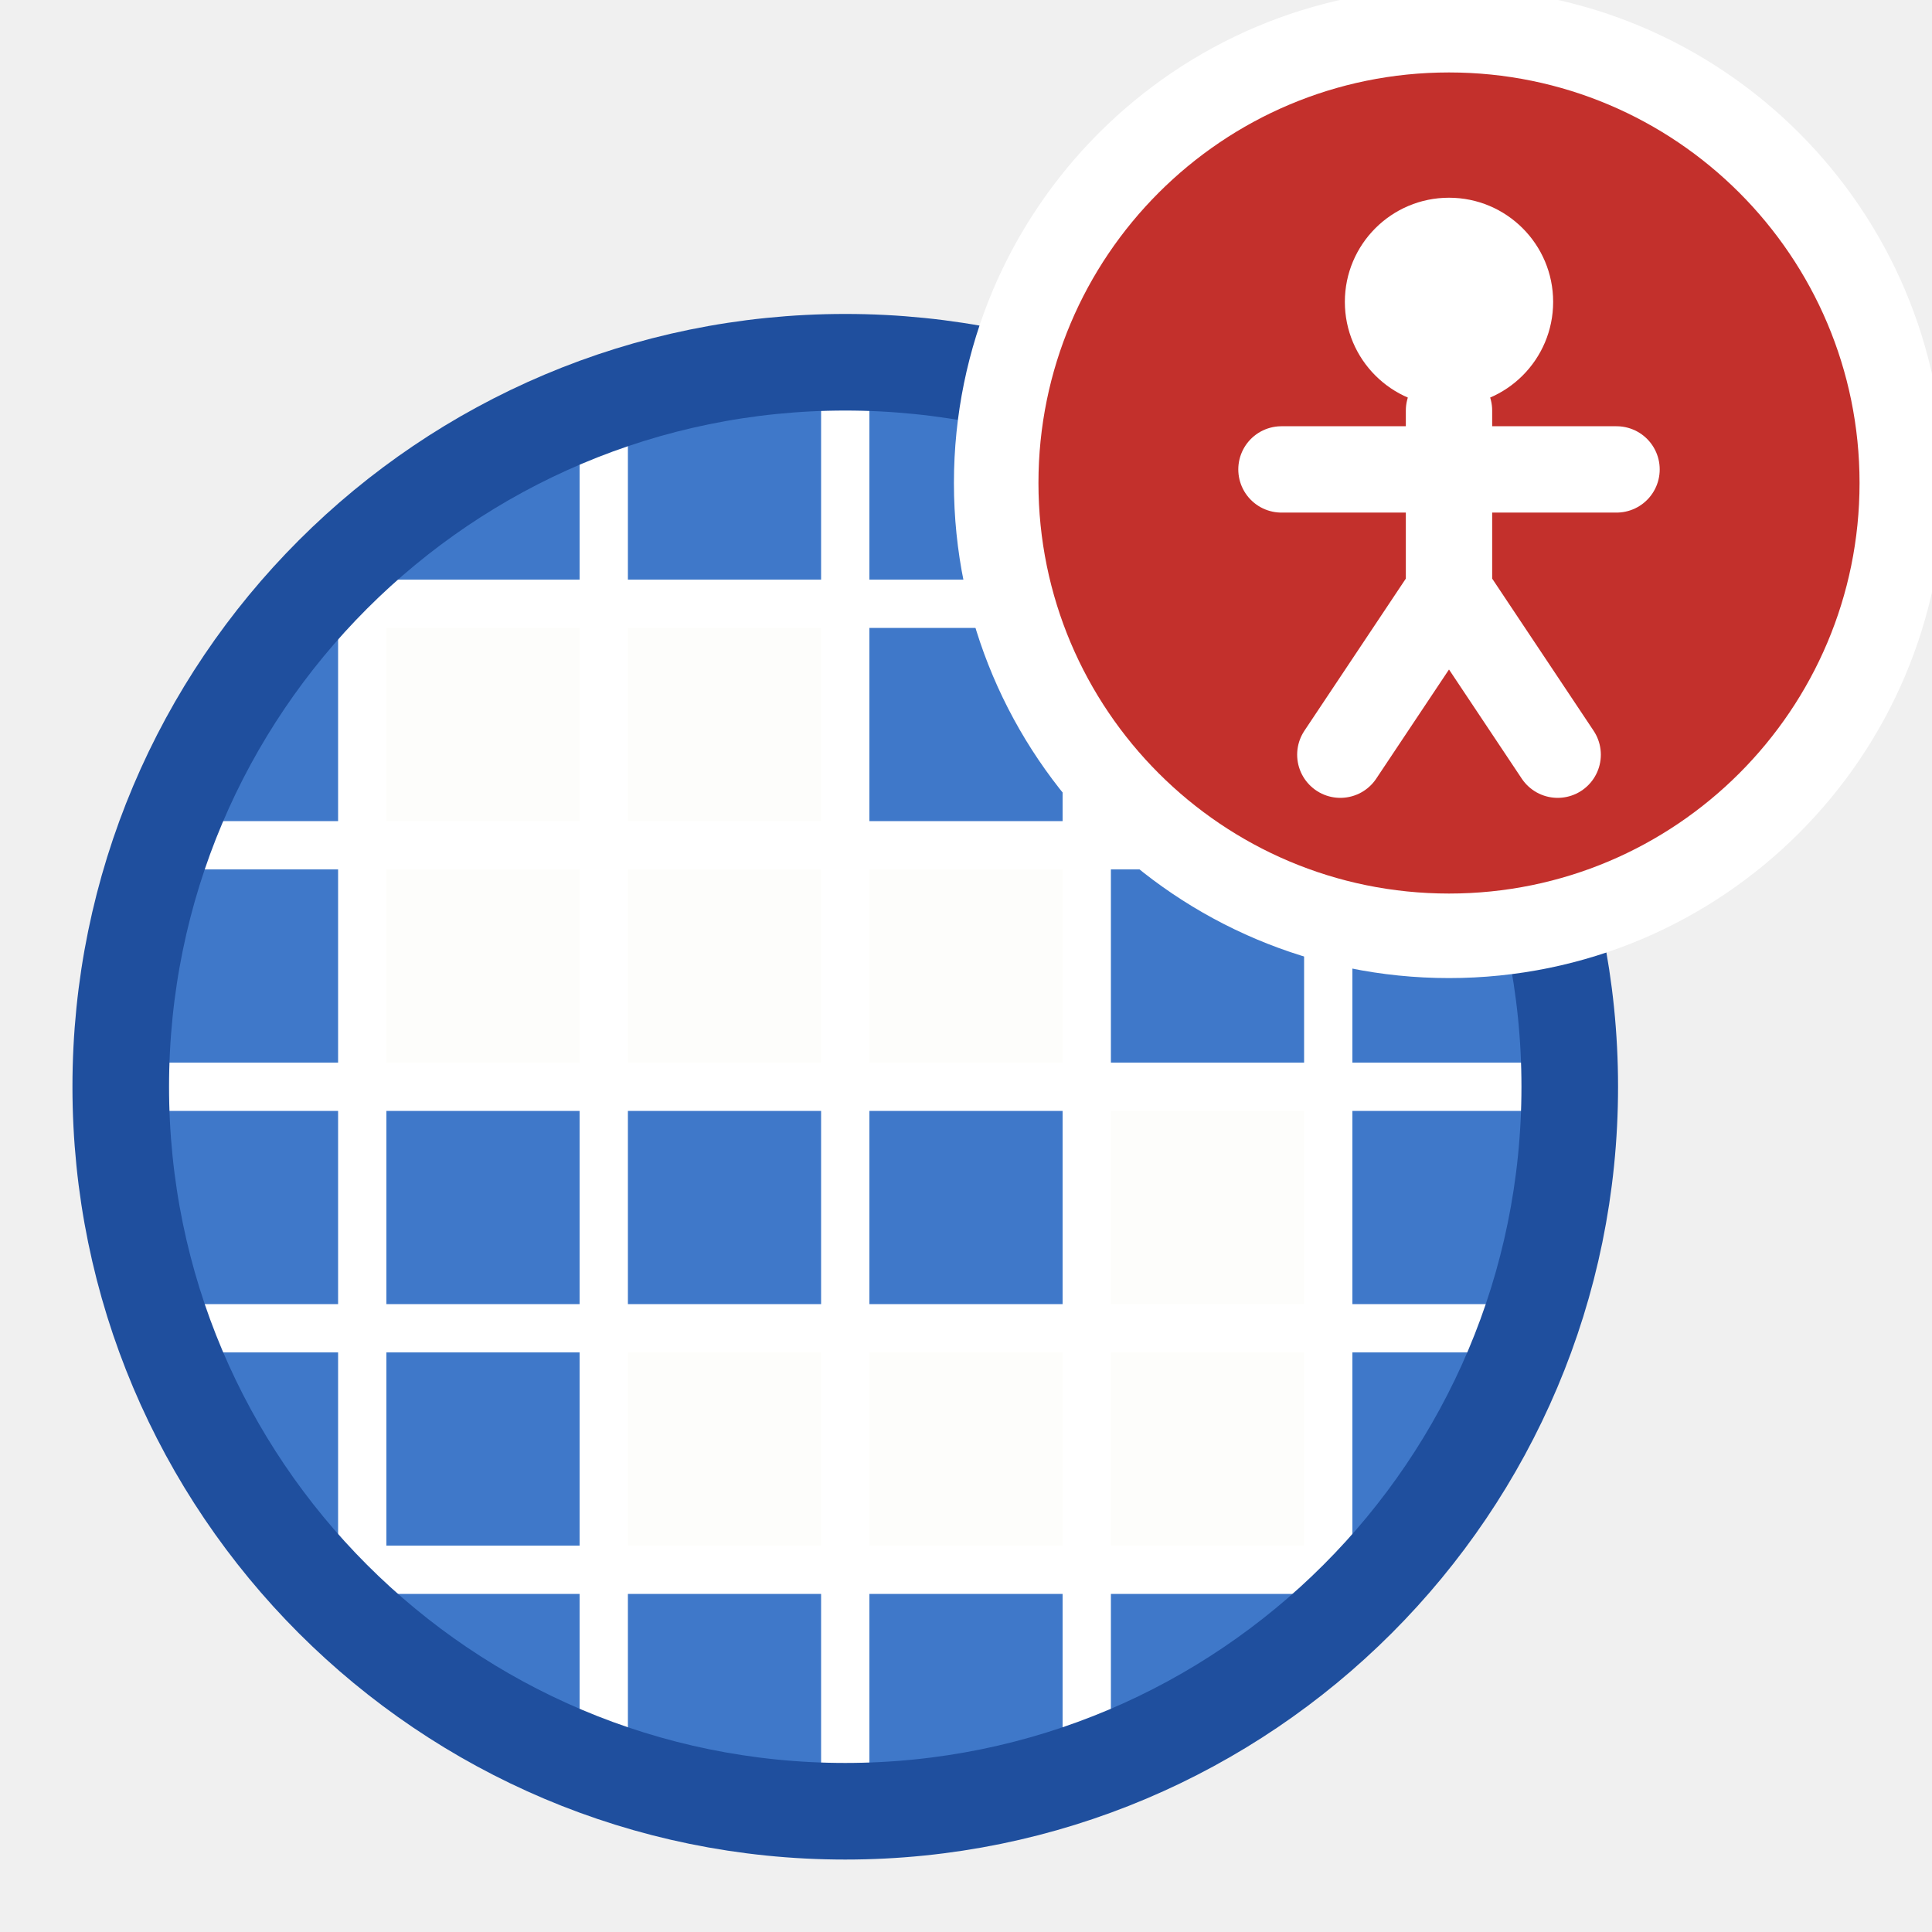
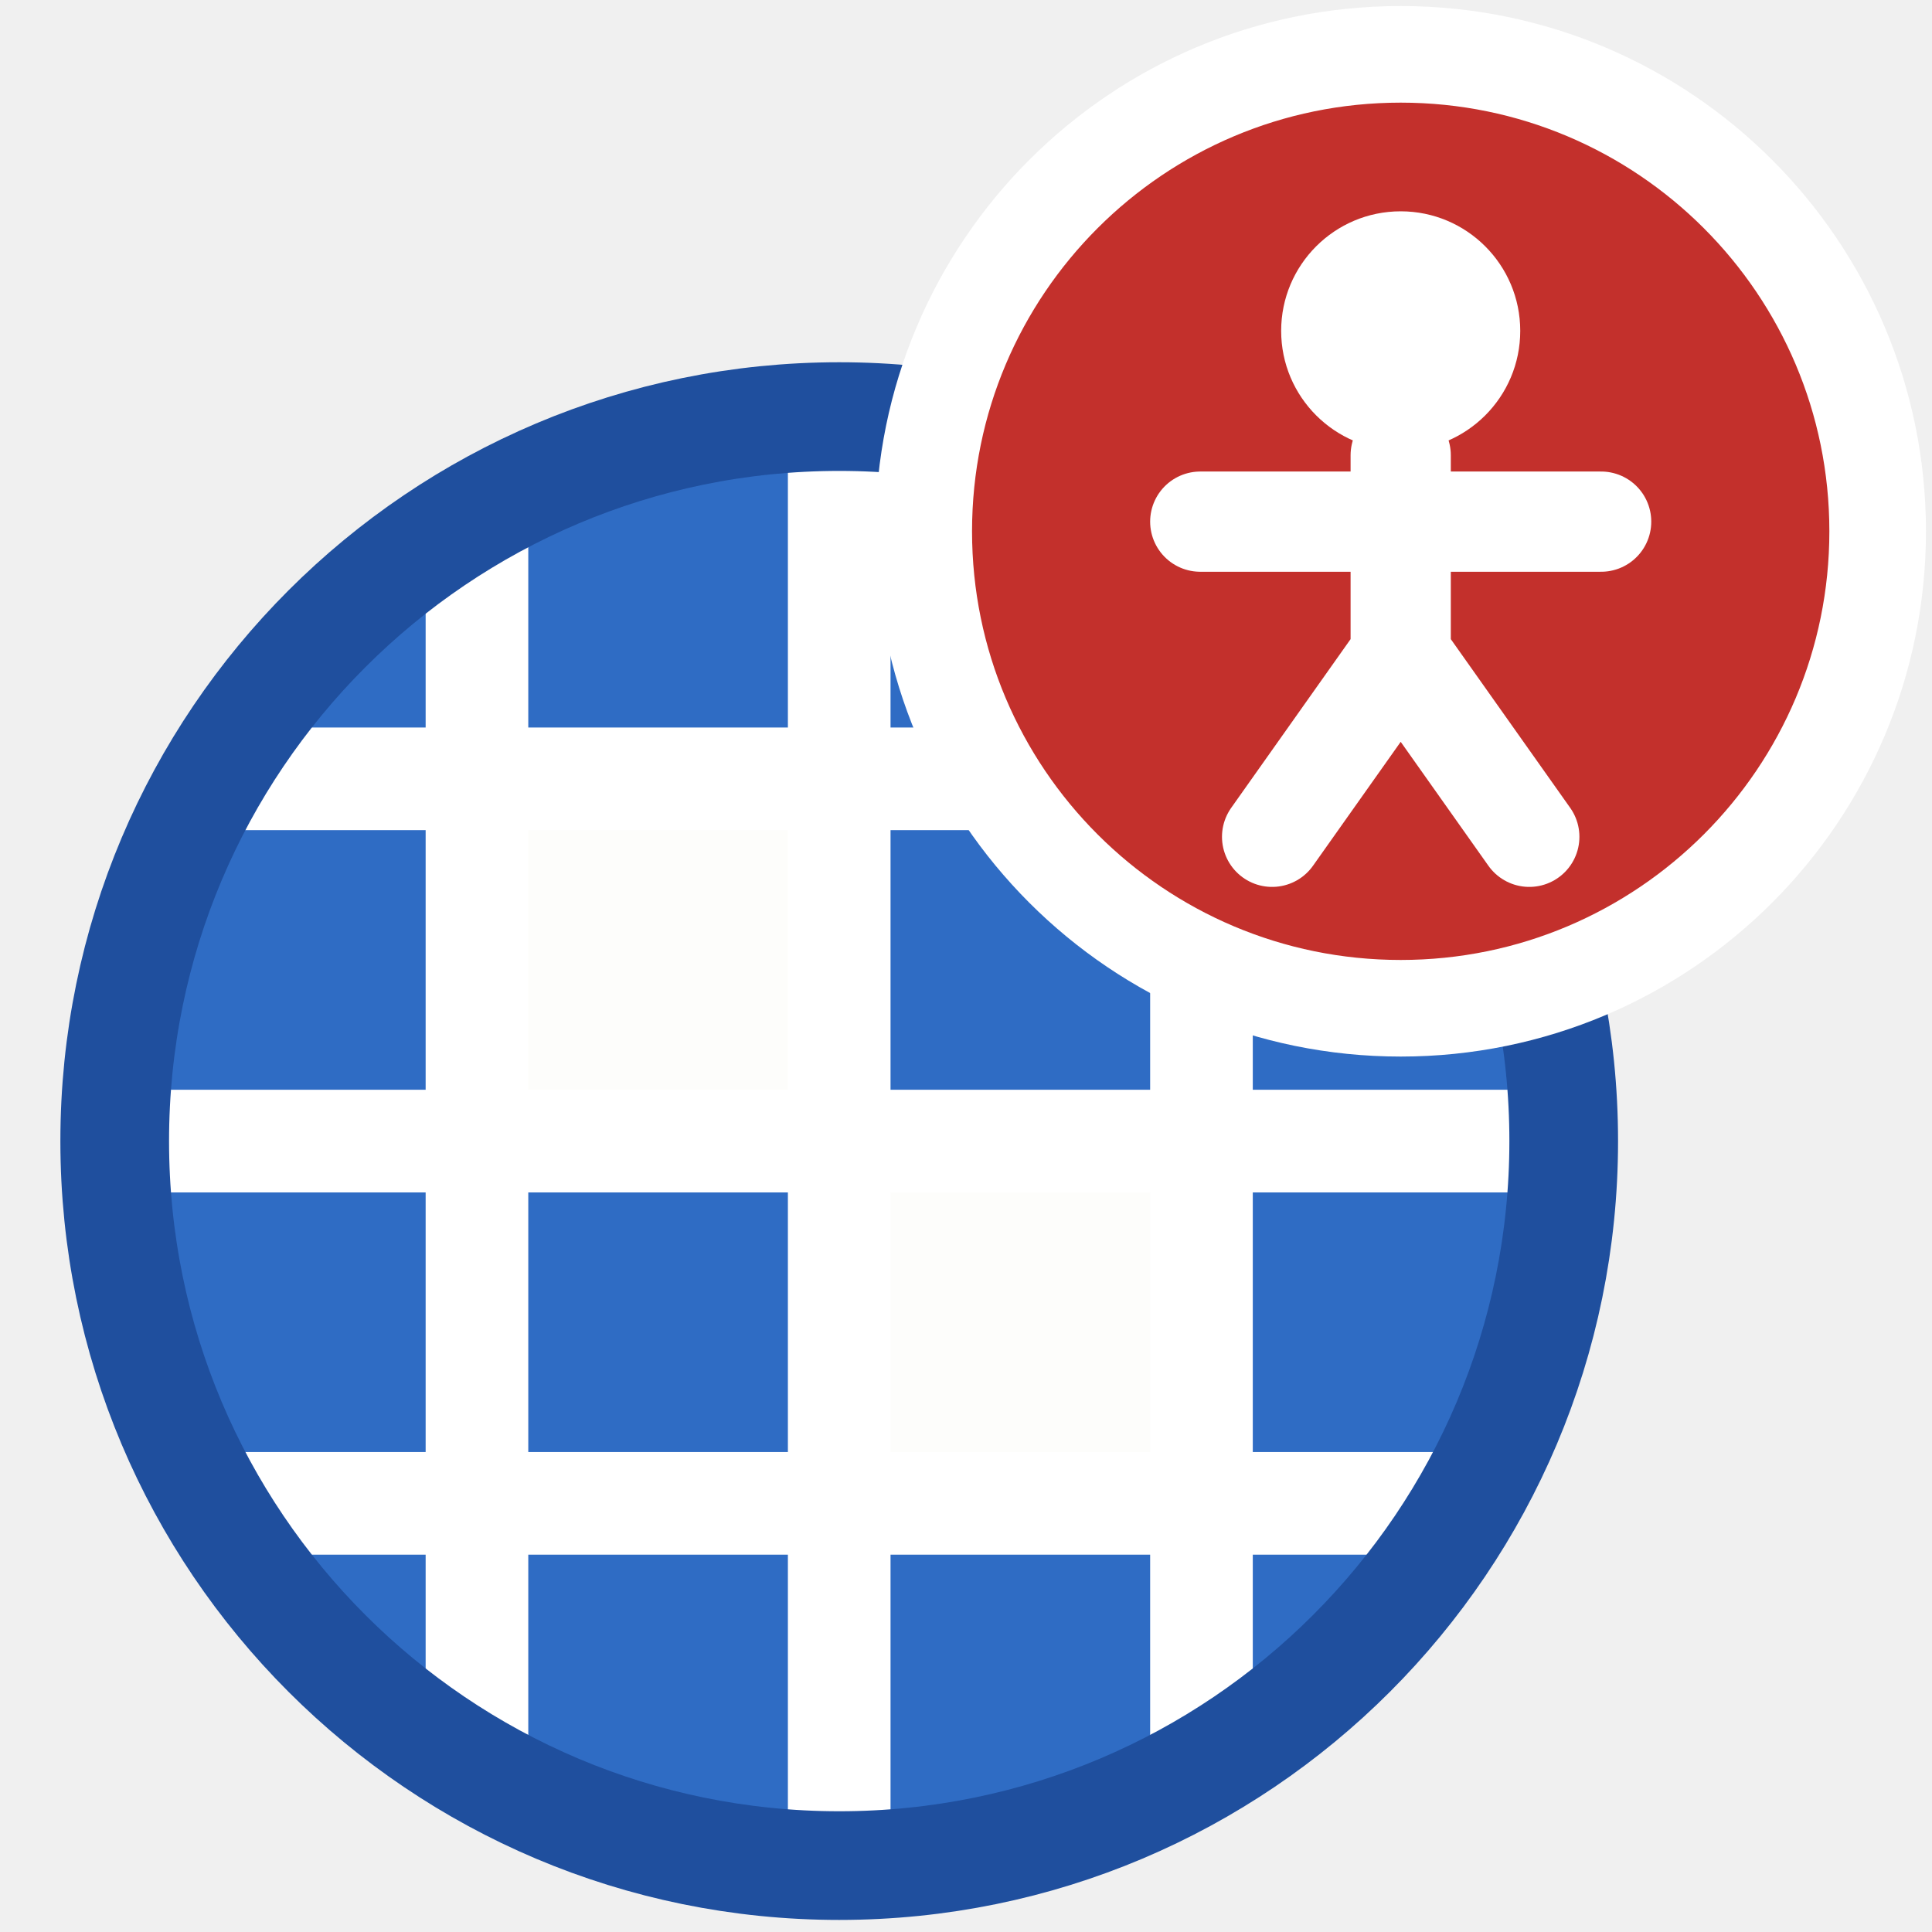
<svg xmlns="http://www.w3.org/2000/svg" viewBox="0 0 32 32">
-   <clipPath id="a">
-     <circle cx="14" cy="18" r="12" />
+   <clipPath id="b">
+     <circle cx="13.9" cy="18.9" r="12" />
  </clipPath>
-   <g clip-path="url(#a)">
-     <rect x="2" y="10" width="4" height="4" fill="#3f78c9" />
-     <rect x="2" y="14" width="4" height="4" fill="#3f78c9" />
-     <rect x="2" y="18" width="4" height="4" fill="#3f78c9" />
-     <rect x="2" y="22" width="4" height="4" fill="#3f78c9" />
-     <rect x="6" y="6" width="4" height="4" fill="#3f78c9" />
-     <rect x="6" y="10" width="4" height="4" fill="#fdfdfb" />
-     <rect x="6" y="14" width="4" height="4" fill="#fdfdfb" />
-     <rect x="6" y="18" width="4" height="4" fill="#3f78c9" />
-     <rect x="6" y="22" width="4" height="4" fill="#3f78c9" />
-     <rect x="6" y="26" width="4" height="4" fill="#3f78c9" />
-     <rect x="10" y="6" width="4" height="4" fill="#3f78c9" />
-     <rect x="10" y="10" width="4" height="4" fill="#fdfdfb" />
-     <rect x="10" y="14" width="4" height="4" fill="#fdfdfb" />
-     <rect x="10" y="18" width="4" height="4" fill="#3f78c9" />
-     <rect x="10" y="22" width="4" height="4" fill="#fdfdfb" />
-     <rect x="10" y="26" width="4" height="4" fill="#3f78c9" />
-     <rect x="14" y="6" width="4" height="4" fill="#3f78c9" />
-     <rect x="14" y="10" width="4" height="4" fill="#3f78c9" />
-     <rect x="14" y="14" width="4" height="4" fill="#fdfdfb" />
-     <rect x="14" y="18" width="4" height="4" fill="#3f78c9" />
-     <rect x="14" y="22" width="4" height="4" fill="#fdfdfb" />
-     <rect x="14" y="26" width="4" height="4" fill="#3f78c9" />
-     <rect x="18" y="6" width="4" height="4" fill="#3f78c9" />
-     <rect x="18" y="10" width="4" height="4" fill="#3f78c9" />
-     <rect x="18" y="14" width="4" height="4" fill="#3f78c9" />
-     <rect x="18" y="18" width="4" height="4" fill="#fdfdfb" />
-     <rect x="18" y="22" width="4" height="4" fill="#fdfdfb" />
-     <rect x="18" y="26" width="4" height="4" fill="#3f78c9" />
-     <rect x="22" y="10" width="4" height="4" fill="#3f78c9" />
-     <rect x="22" y="14" width="4" height="4" fill="#3f78c9" />
-     <rect x="22" y="18" width="4" height="4" fill="#3f78c9" />
-     <rect x="22" y="22" width="4" height="4" fill="#3f78c9" />
-     <path d="M6 6V30M2 10H26" stroke="#fff" stroke-width="0.8" />
-     <path d="M10 6V30M2 14H26" stroke="#fff" stroke-width="0.8" />
-     <path d="M14 6V30M2 18H26" stroke="#fff" stroke-width="0.8" />
-     <path d="M18 6V30M2 22H26" stroke="#fff" stroke-width="0.8" />
-     <path d="M22 6V30M2 26H26" stroke="#fff" stroke-width="0.8" />
+   <g clip-path="url(#b)">
+     <rect x="1.90" y="6.90" width="6.00" height="6.00" fill="#2f6cc4" />
+     <rect x="1.90" y="12.90" width="6.00" height="6.00" fill="#2f6cc4" />
+     <rect x="1.90" y="18.90" width="6.00" height="6.00" fill="#2f6cc4" />
+     <rect x="1.90" y="24.90" width="6.00" height="6.00" fill="#2f6cc4" />
+     <rect x="7.90" y="6.90" width="6.00" height="6.00" fill="#2f6cc4" />
+     <rect x="7.90" y="12.90" width="6.00" height="6.00" fill="#fdfdfb" />
+     <rect x="7.90" y="18.90" width="6.00" height="6.00" fill="#2f6cc4" />
+     <rect x="7.90" y="24.90" width="6.00" height="6.00" fill="#2f6cc4" />
+     <rect x="13.90" y="6.90" width="6.00" height="6.00" fill="#2f6cc4" />
+     <rect x="13.90" y="12.90" width="6.00" height="6.00" fill="#2f6cc4" />
+     <rect x="13.90" y="18.90" width="6.00" height="6.00" fill="#fdfdfb" />
+     <rect x="13.90" y="24.90" width="6.00" height="6.00" fill="#2f6cc4" />
+     <rect x="19.90" y="6.90" width="6.00" height="6.00" fill="#2f6cc4" />
+     <rect x="19.90" y="12.90" width="6.00" height="6.00" fill="#2f6cc4" />
+     <rect x="19.90" y="18.90" width="6.00" height="6.00" fill="#2f6cc4" />
+     <rect x="19.90" y="24.90" width="6.00" height="6.00" fill="#2f6cc4" />
+     <path d="M7.90 6.90V30.90M1.90 12.90H25.90" stroke="#fff" stroke-width="1.7" />
+     <path d="M13.90 6.90V30.90M1.90 18.90H25.90" stroke="#fff" stroke-width="1.7" />
+     <path d="M19.90 6.90V30.90M1.90 24.90H25.90" stroke="#fff" stroke-width="1.7" />
  </g>
-   <circle cx="14" cy="18" r="12" fill="none" stroke="#1f4f9e" stroke-width="1.6" />
-   <circle cx="24" cy="8" r="7.5" fill="#c3302c" stroke="#fff" stroke-width="1.4" />
-   <circle cx="24" cy="5.0" r="1.725" fill="#fff" />
-   <path d="M24 6.8V9.8M21.225 7.775H26.775M24 9.8L22.2 12.5M24 9.8L25.8 12.5" stroke="#fff" stroke-width="1.43" stroke-linecap="round" />
+   <circle cx="13.9" cy="18.9" r="12" fill="none" stroke="#1f4f9e" stroke-width="1.8" />
+   <circle cx="23.2" cy="8.8" r="7.9" fill="#c3302c" stroke="#fff" stroke-width="1.6" />
+   <circle cx="23.2" cy="5.48" r="1.98" fill="#fff" />
+   <path d="M23.2 7.54V10.85M19.88 8.64H26.52M23.2 10.85L21.07 13.86M23.2 10.85L25.33 13.86" stroke="#fff" stroke-width="1.66" stroke-linecap="round" fill="none" />
</svg>
